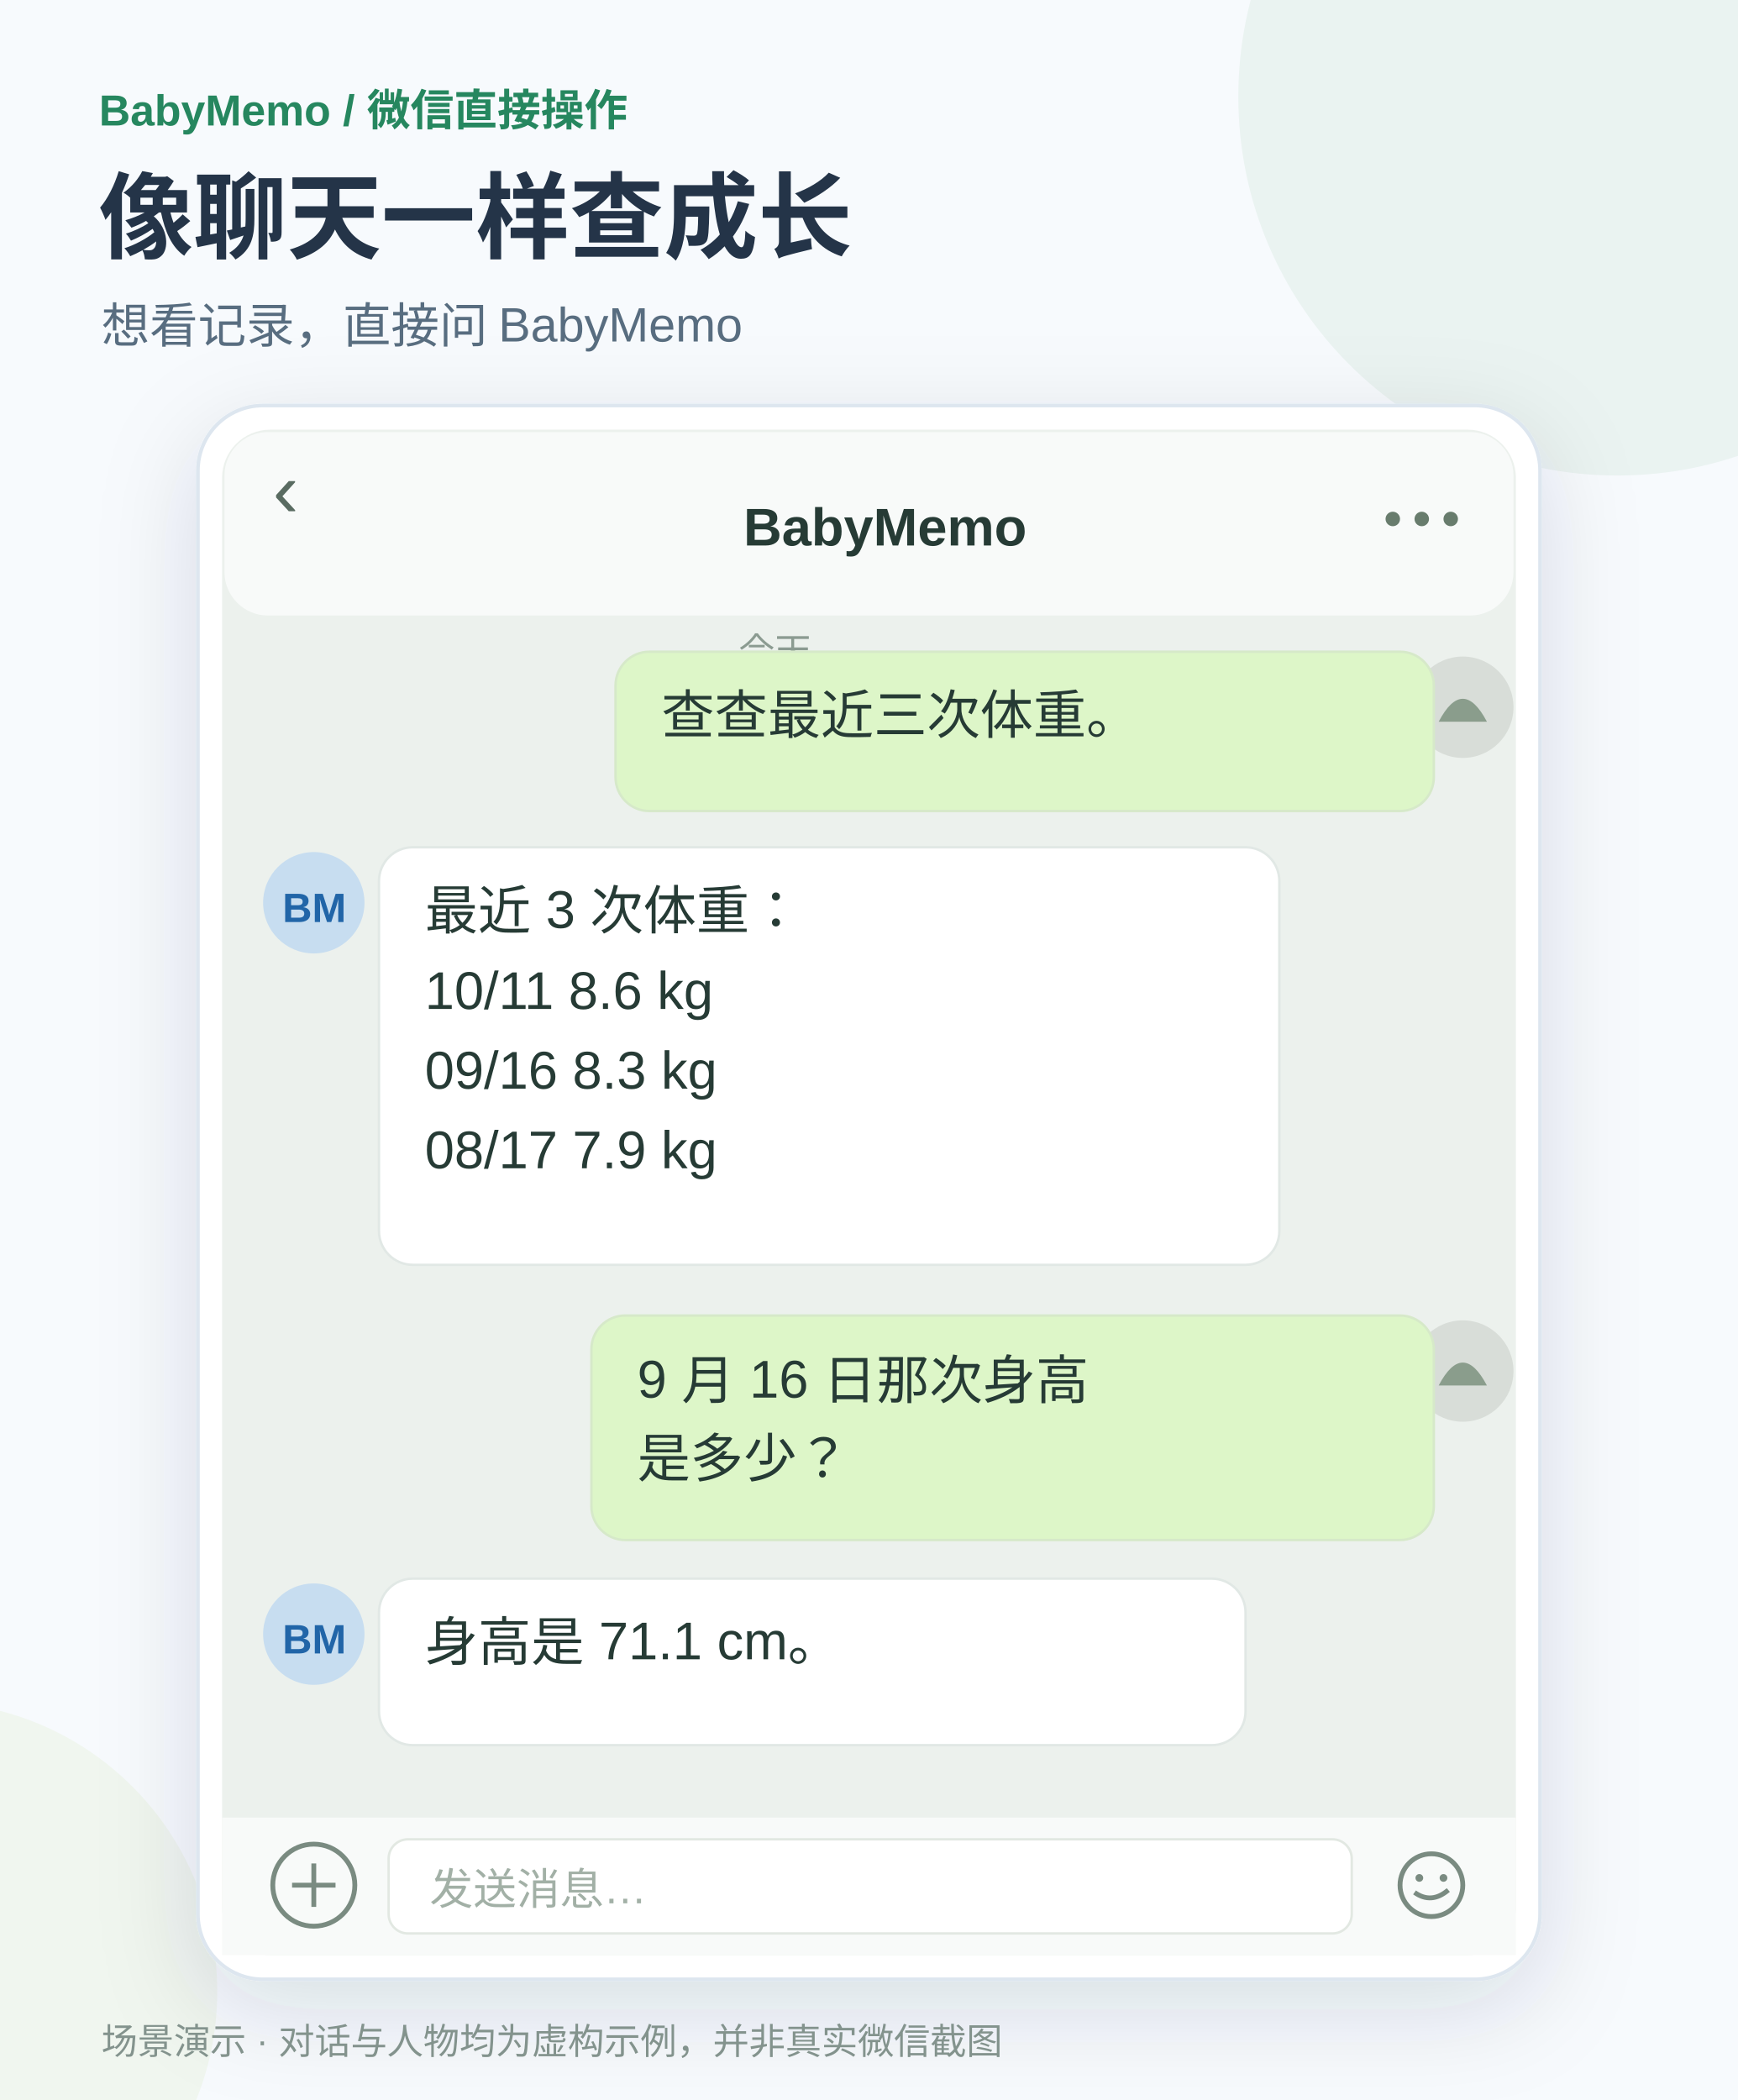
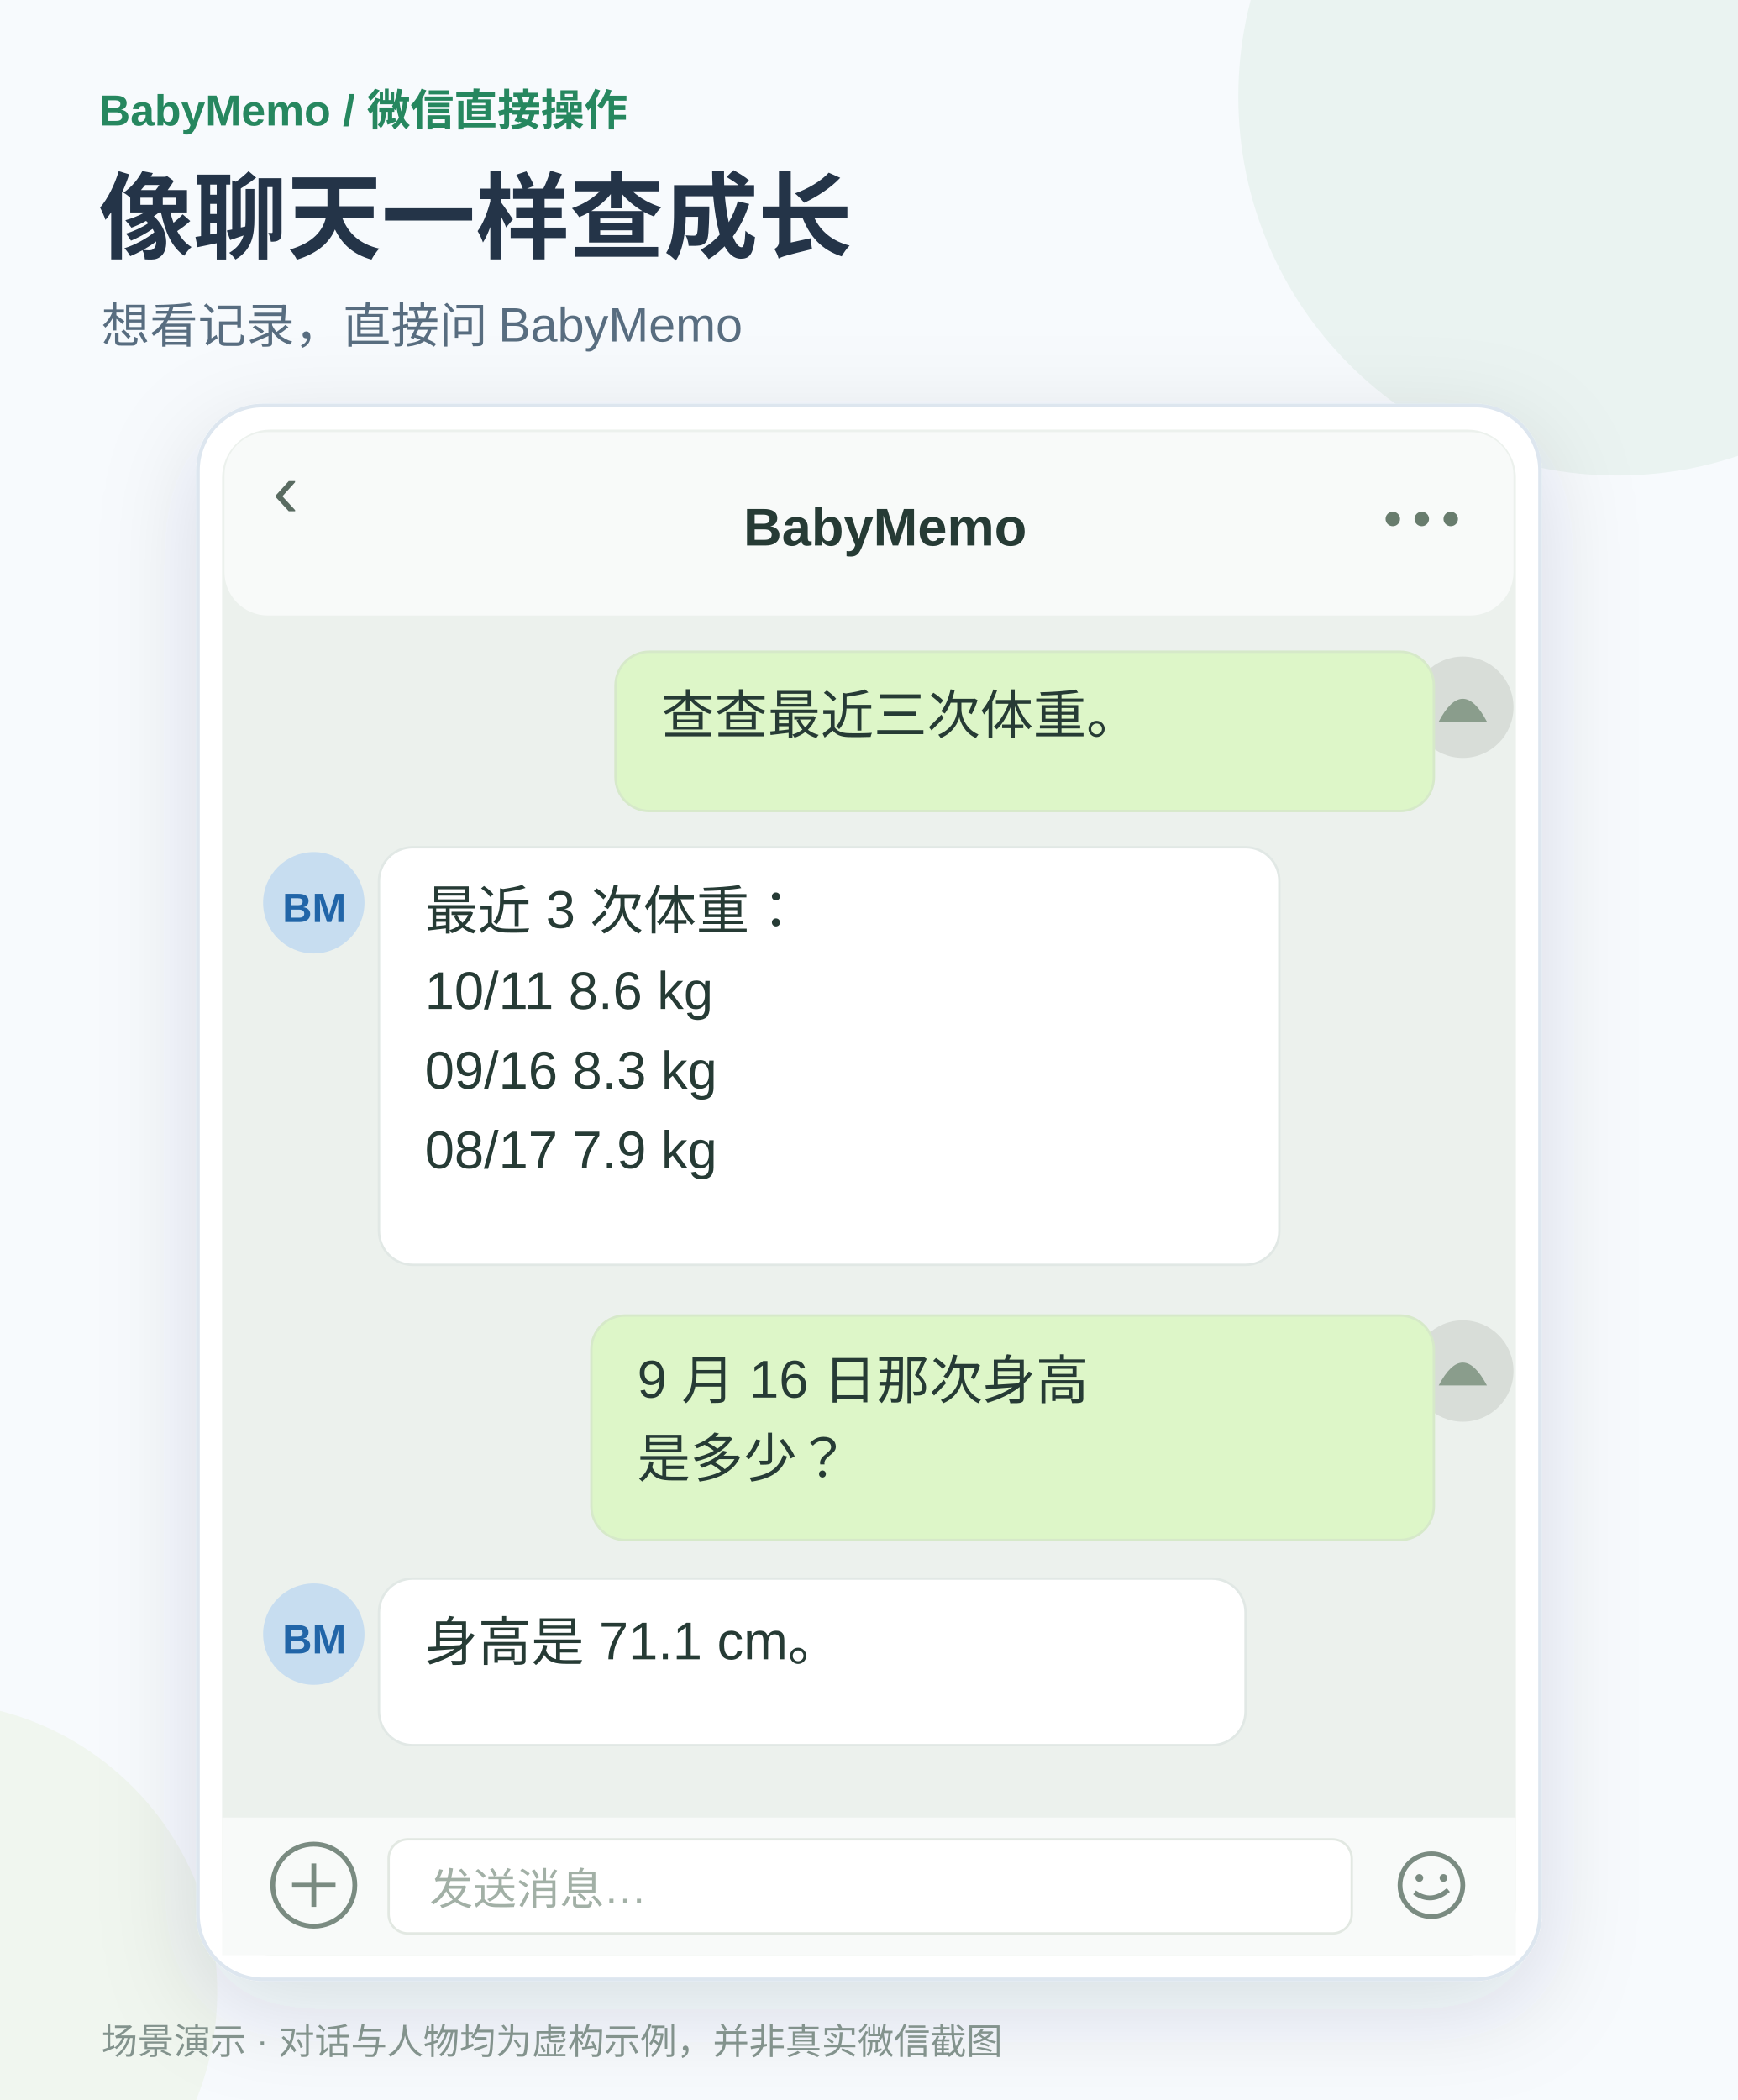
<svg xmlns="http://www.w3.org/2000/svg" width="720" height="870" viewBox="0 0 720 870" role="img" aria-labelledby="title desc">
  <defs>
    <filter id="phone-shadow" x="-15%" y="-15%" width="140%" height="150%">
      <feDropShadow dx="0" dy="12" stdDeviation="20" flood-color="#1C3441" flood-opacity=".13" />
    </filter>
  </defs>
  <rect x="0" y="0" width="720" height="870" rx="0" fill="#F7FAFD" stroke="none" stroke-width="1" />
  <circle cx="670" cy="40" r="157" fill="#EAF3F1" />
  <circle cx="-30" cy="825" r="120" fill="#F0F6EF" />
  <text x="41" y="52" fill="#26875F" font-family="-apple-system,BlinkMacSystemFont,'PingFang SC','Microsoft YaHei',Arial,sans-serif" font-size="18" font-weight="700">BabyMemo  /  微信直接操作</text>
  <text x="41" y="104" fill="#243448" font-family="-apple-system,BlinkMacSystemFont,'PingFang SC','Microsoft YaHei',Arial,sans-serif" font-size="39" font-weight="740">像聊天一样查成长</text>
  <text x="42" y="142" fill="#586D80" font-family="-apple-system,BlinkMacSystemFont,'PingFang SC','Microsoft YaHei',Arial,sans-serif" font-size="20" font-weight="480">想看记录，直接问 BabyMemo</text>
  <g filter="url(#phone-shadow)">
    <rect x="82" y="168" width="556" height="652" rx="27" fill="#FFFFFF" stroke="#DDE6EF" stroke-width="1.5" />
  </g>
  <rect x="92" y="178" width="536" height="632" rx="20" fill="#ECF1ED" stroke="none" stroke-width="1" />
  <rect x="93" y="179" width="534" height="76" rx="18" fill="#F8FAF9" stroke="none" stroke-width="1" />
  <text x="113" y="214" fill="#596B61" font-family="-apple-system,BlinkMacSystemFont,'PingFang SC','Microsoft YaHei',Arial,sans-serif" font-size="32" font-weight="400">‹</text>
  <text x="308" y="226" fill="#263B35" font-family="-apple-system,BlinkMacSystemFont,'PingFang SC','Microsoft YaHei',Arial,sans-serif" font-size="22" font-weight="700">BabyMemo</text>
  <circle cx="577" cy="215" r="3" fill="#687C6D" />
  <circle cx="589" cy="215" r="3" fill="#687C6D" />
  <circle cx="601" cy="215" r="3" fill="#687C6D" />
-   <text x="306" y="275" fill="#8B9B91" font-family="-apple-system,BlinkMacSystemFont,'PingFang SC','Microsoft YaHei',Arial,sans-serif" font-size="15" font-weight="400">今天</text>
  <circle cx="606" cy="293" r="21" fill="#D8DDD8" />
  <path d="M 596 299 Q606 280 616 299 Z" fill="#8A9D8C" />
  <rect x="255" y="270" width="339" height="66" rx="14" fill="#DDF6C8" stroke="#D6E9C9" stroke-width="1" />
  <text x="274" y="304" fill="#263B35" font-family="-apple-system,BlinkMacSystemFont,'PingFang SC','Microsoft YaHei',Arial,sans-serif" font-size="22" font-weight="440">查查最近三次体重。</text>
  <circle cx="130" cy="374" r="21" fill="#C7DDF0" />
  <text x="117" y="382" fill="#2165A8" font-family="-apple-system,BlinkMacSystemFont,'PingFang SC','Microsoft YaHei',Arial,sans-serif" font-size="17" font-weight="750">BM</text>
  <rect x="157" y="351" width="373" height="173" rx="14" fill="#FFFFFF" stroke="#E1E8E5" stroke-width="1" />
  <text x="176" y="385" fill="#263B35" font-family="-apple-system,BlinkMacSystemFont,'PingFang SC','Microsoft YaHei',Arial,sans-serif" font-size="22" font-weight="440">最近 3 次体重：</text>
  <text x="176" y="418" fill="#263B35" font-family="-apple-system,BlinkMacSystemFont,'PingFang SC','Microsoft YaHei',Arial,sans-serif" font-size="22" font-weight="440">10/11   8.6 kg</text>
  <text x="176" y="451" fill="#263B35" font-family="-apple-system,BlinkMacSystemFont,'PingFang SC','Microsoft YaHei',Arial,sans-serif" font-size="22" font-weight="440">09/16   8.3 kg</text>
  <text x="176" y="484" fill="#263B35" font-family="-apple-system,BlinkMacSystemFont,'PingFang SC','Microsoft YaHei',Arial,sans-serif" font-size="22" font-weight="440">08/17   7.9 kg</text>
  <circle cx="606" cy="568" r="21" fill="#D8DDD8" />
  <path d="M 596 574 Q606 555 616 574 Z" fill="#8A9D8C" />
  <rect x="245" y="545" width="349" height="93" rx="14" fill="#DDF6C8" stroke="#D6E9C9" stroke-width="1" />
  <text x="264" y="579" fill="#263B35" font-family="-apple-system,BlinkMacSystemFont,'PingFang SC','Microsoft YaHei',Arial,sans-serif" font-size="22" font-weight="440">9 月 16 日那次身高</text>
  <text x="264" y="612" fill="#263B35" font-family="-apple-system,BlinkMacSystemFont,'PingFang SC','Microsoft YaHei',Arial,sans-serif" font-size="22" font-weight="440">是多少？</text>
  <circle cx="130" cy="677" r="21" fill="#C7DDF0" />
  <text x="117" y="685" fill="#2165A8" font-family="-apple-system,BlinkMacSystemFont,'PingFang SC','Microsoft YaHei',Arial,sans-serif" font-size="17" font-weight="750">BM</text>
  <rect x="157" y="654" width="359" height="69" rx="14" fill="#FFFFFF" stroke="#E1E8E5" stroke-width="1" />
  <text x="176" y="688" fill="#263B35" font-family="-apple-system,BlinkMacSystemFont,'PingFang SC','Microsoft YaHei',Arial,sans-serif" font-size="22" font-weight="440">身高是 71.1 cm。</text>
  <rect x="92" y="753" width="536" height="57" rx="0" fill="#F8FAF9" stroke="none" stroke-width="1" />
  <circle cx="130" cy="781" r="17" fill="none" stroke="#7A8B81" stroke-width="2" />
  <path d="M130 772 V790 M121 781 H139" fill="none" stroke="#7A8B81" stroke-width="2" />
  <rect x="161" y="762" width="399" height="39" rx="8" fill="#FFFFFF" stroke="#E2E8E2" stroke-width="1" />
  <text x="178" y="789" fill="#A2B0A6" font-family="-apple-system,BlinkMacSystemFont,'PingFang SC','Microsoft YaHei',Arial,sans-serif" font-size="18" font-weight="400">发送消息…</text>
  <circle cx="593" cy="781" r="13" fill="none" stroke="#7A8B81" stroke-width="2" />
  <circle cx="588" cy="778" r="1.6" fill="#7A8B81" />
  <circle cx="598" cy="778" r="1.6" fill="#7A8B81" />
  <path d="M586 784 Q593 789 600 783" stroke="#7A8B81" fill="none" stroke-width="2" />
  <text x="42" y="851" fill="#83938D" font-family="-apple-system,BlinkMacSystemFont,'PingFang SC','Microsoft YaHei',Arial,sans-serif" font-size="15" font-weight="450">场景演示 · 对话与人物均为虚构示例，并非真实微信截图</text>
</svg>
